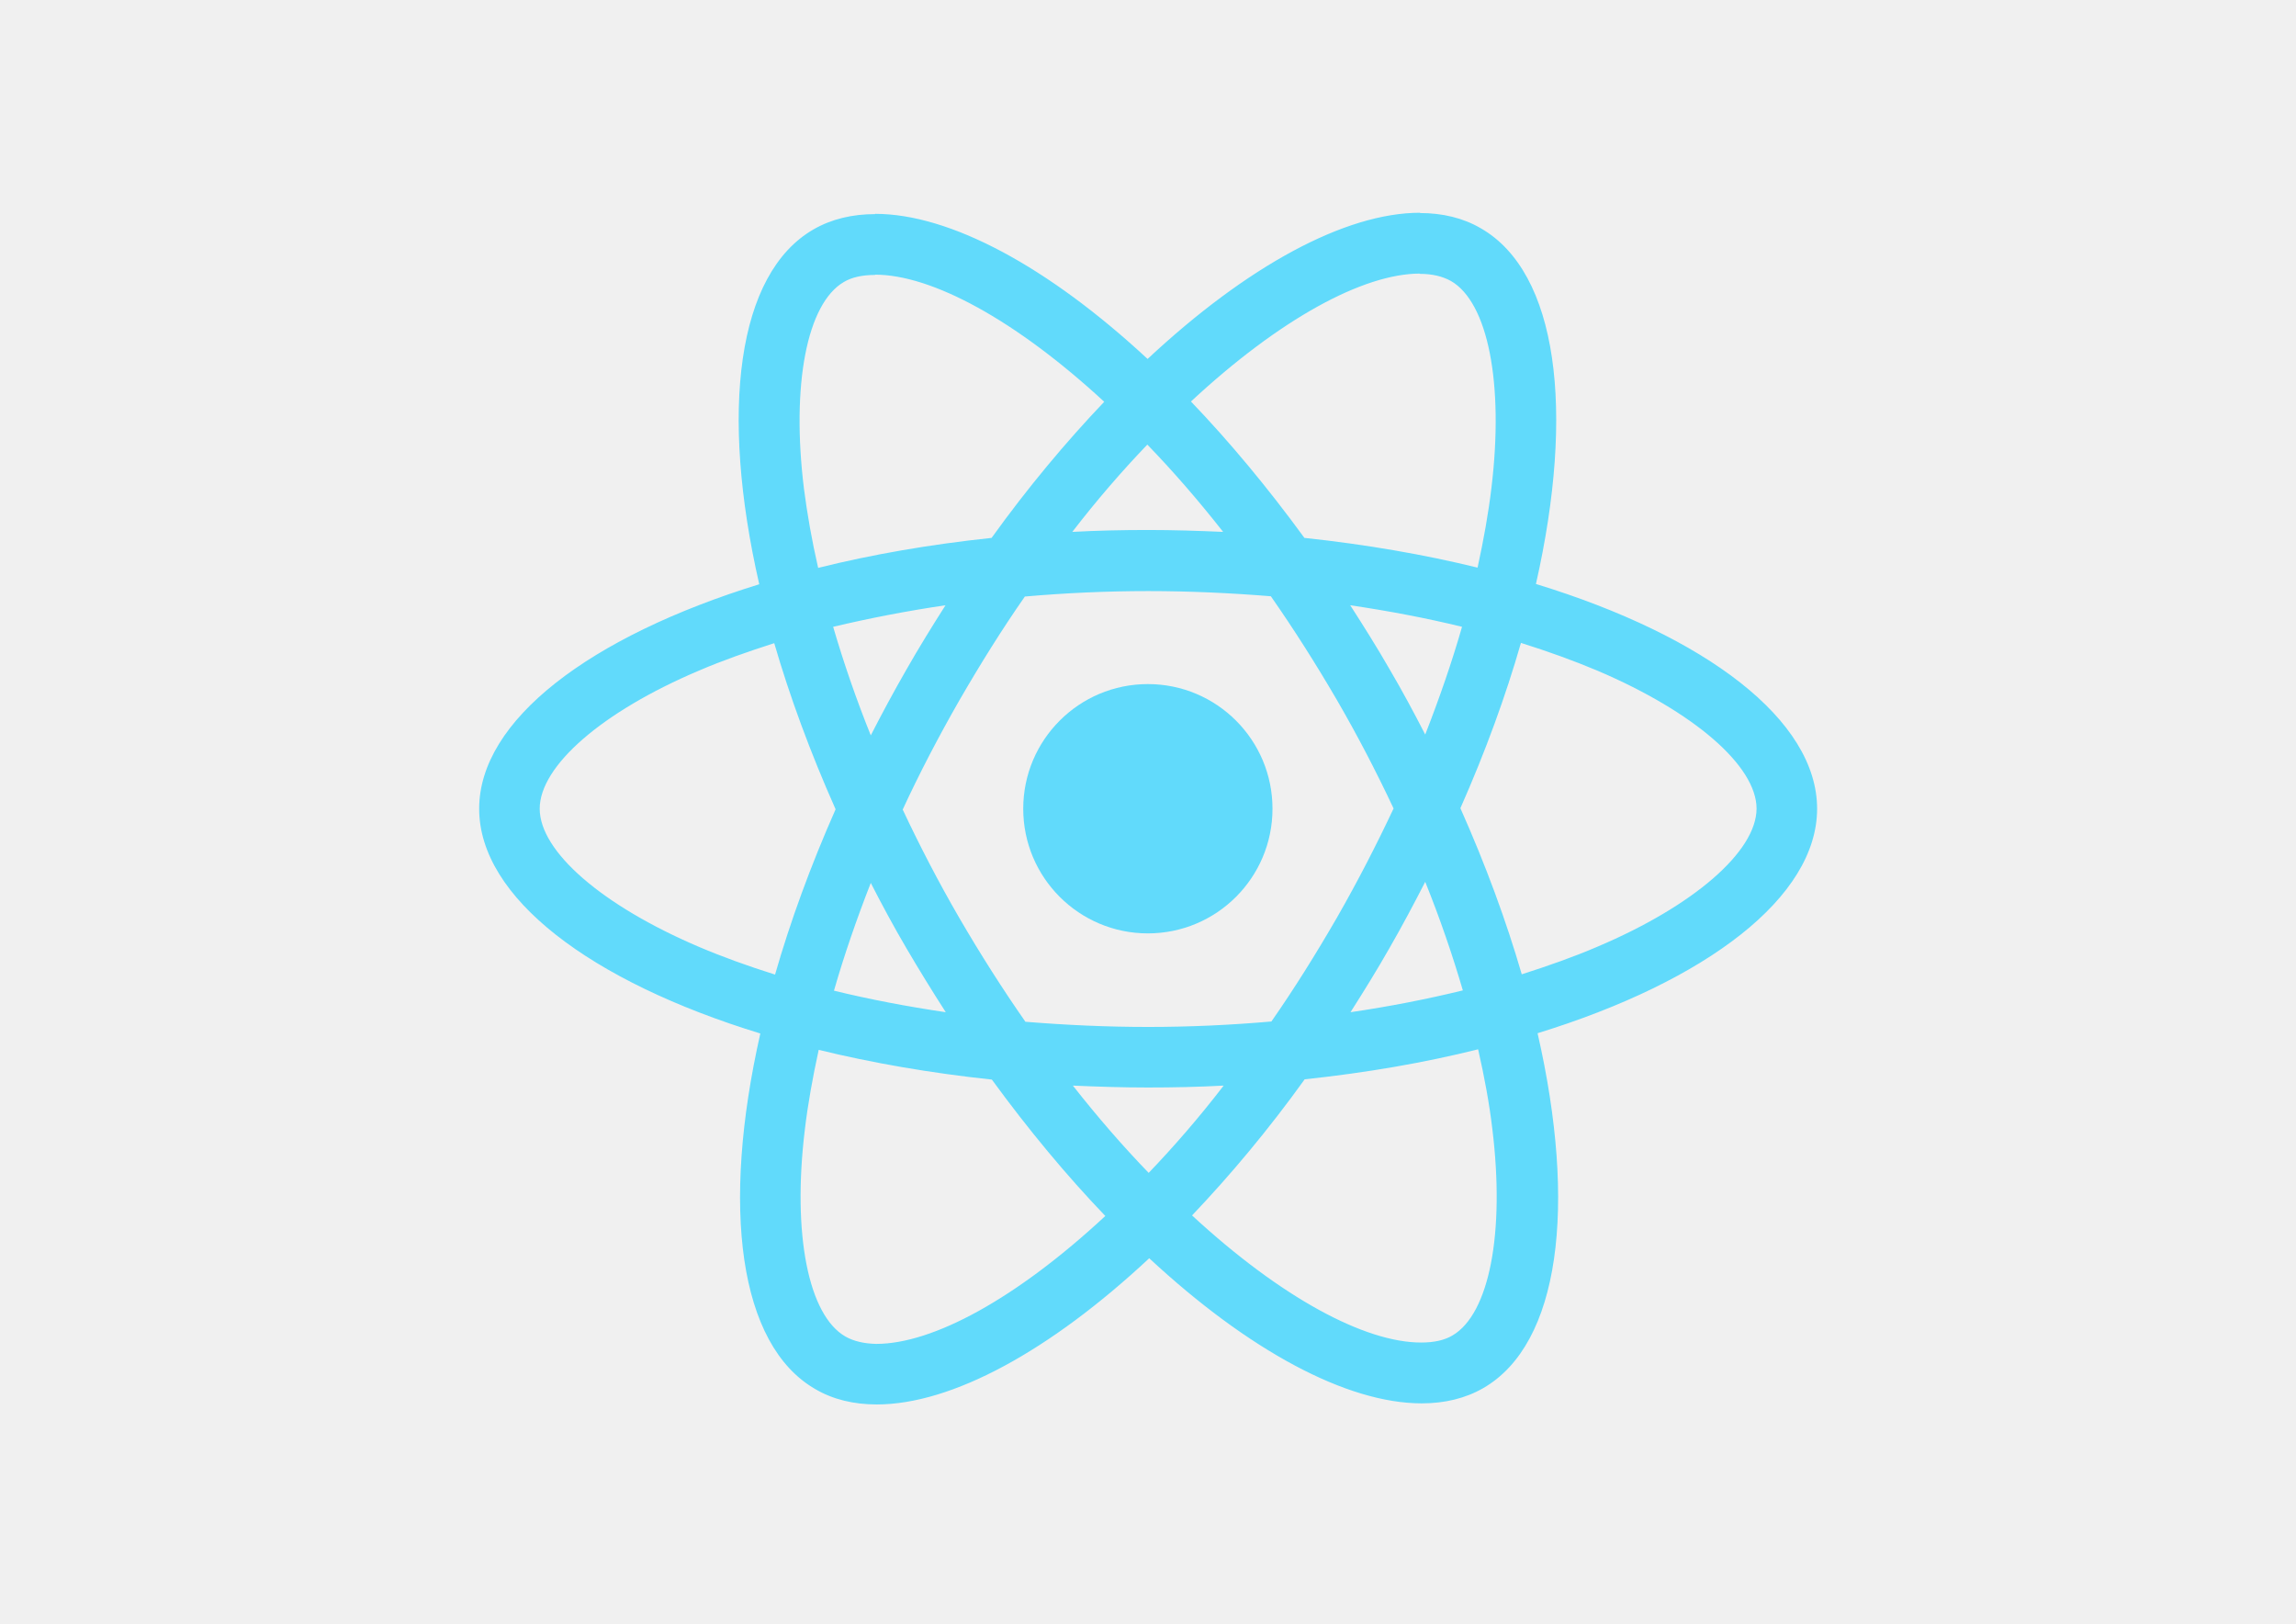
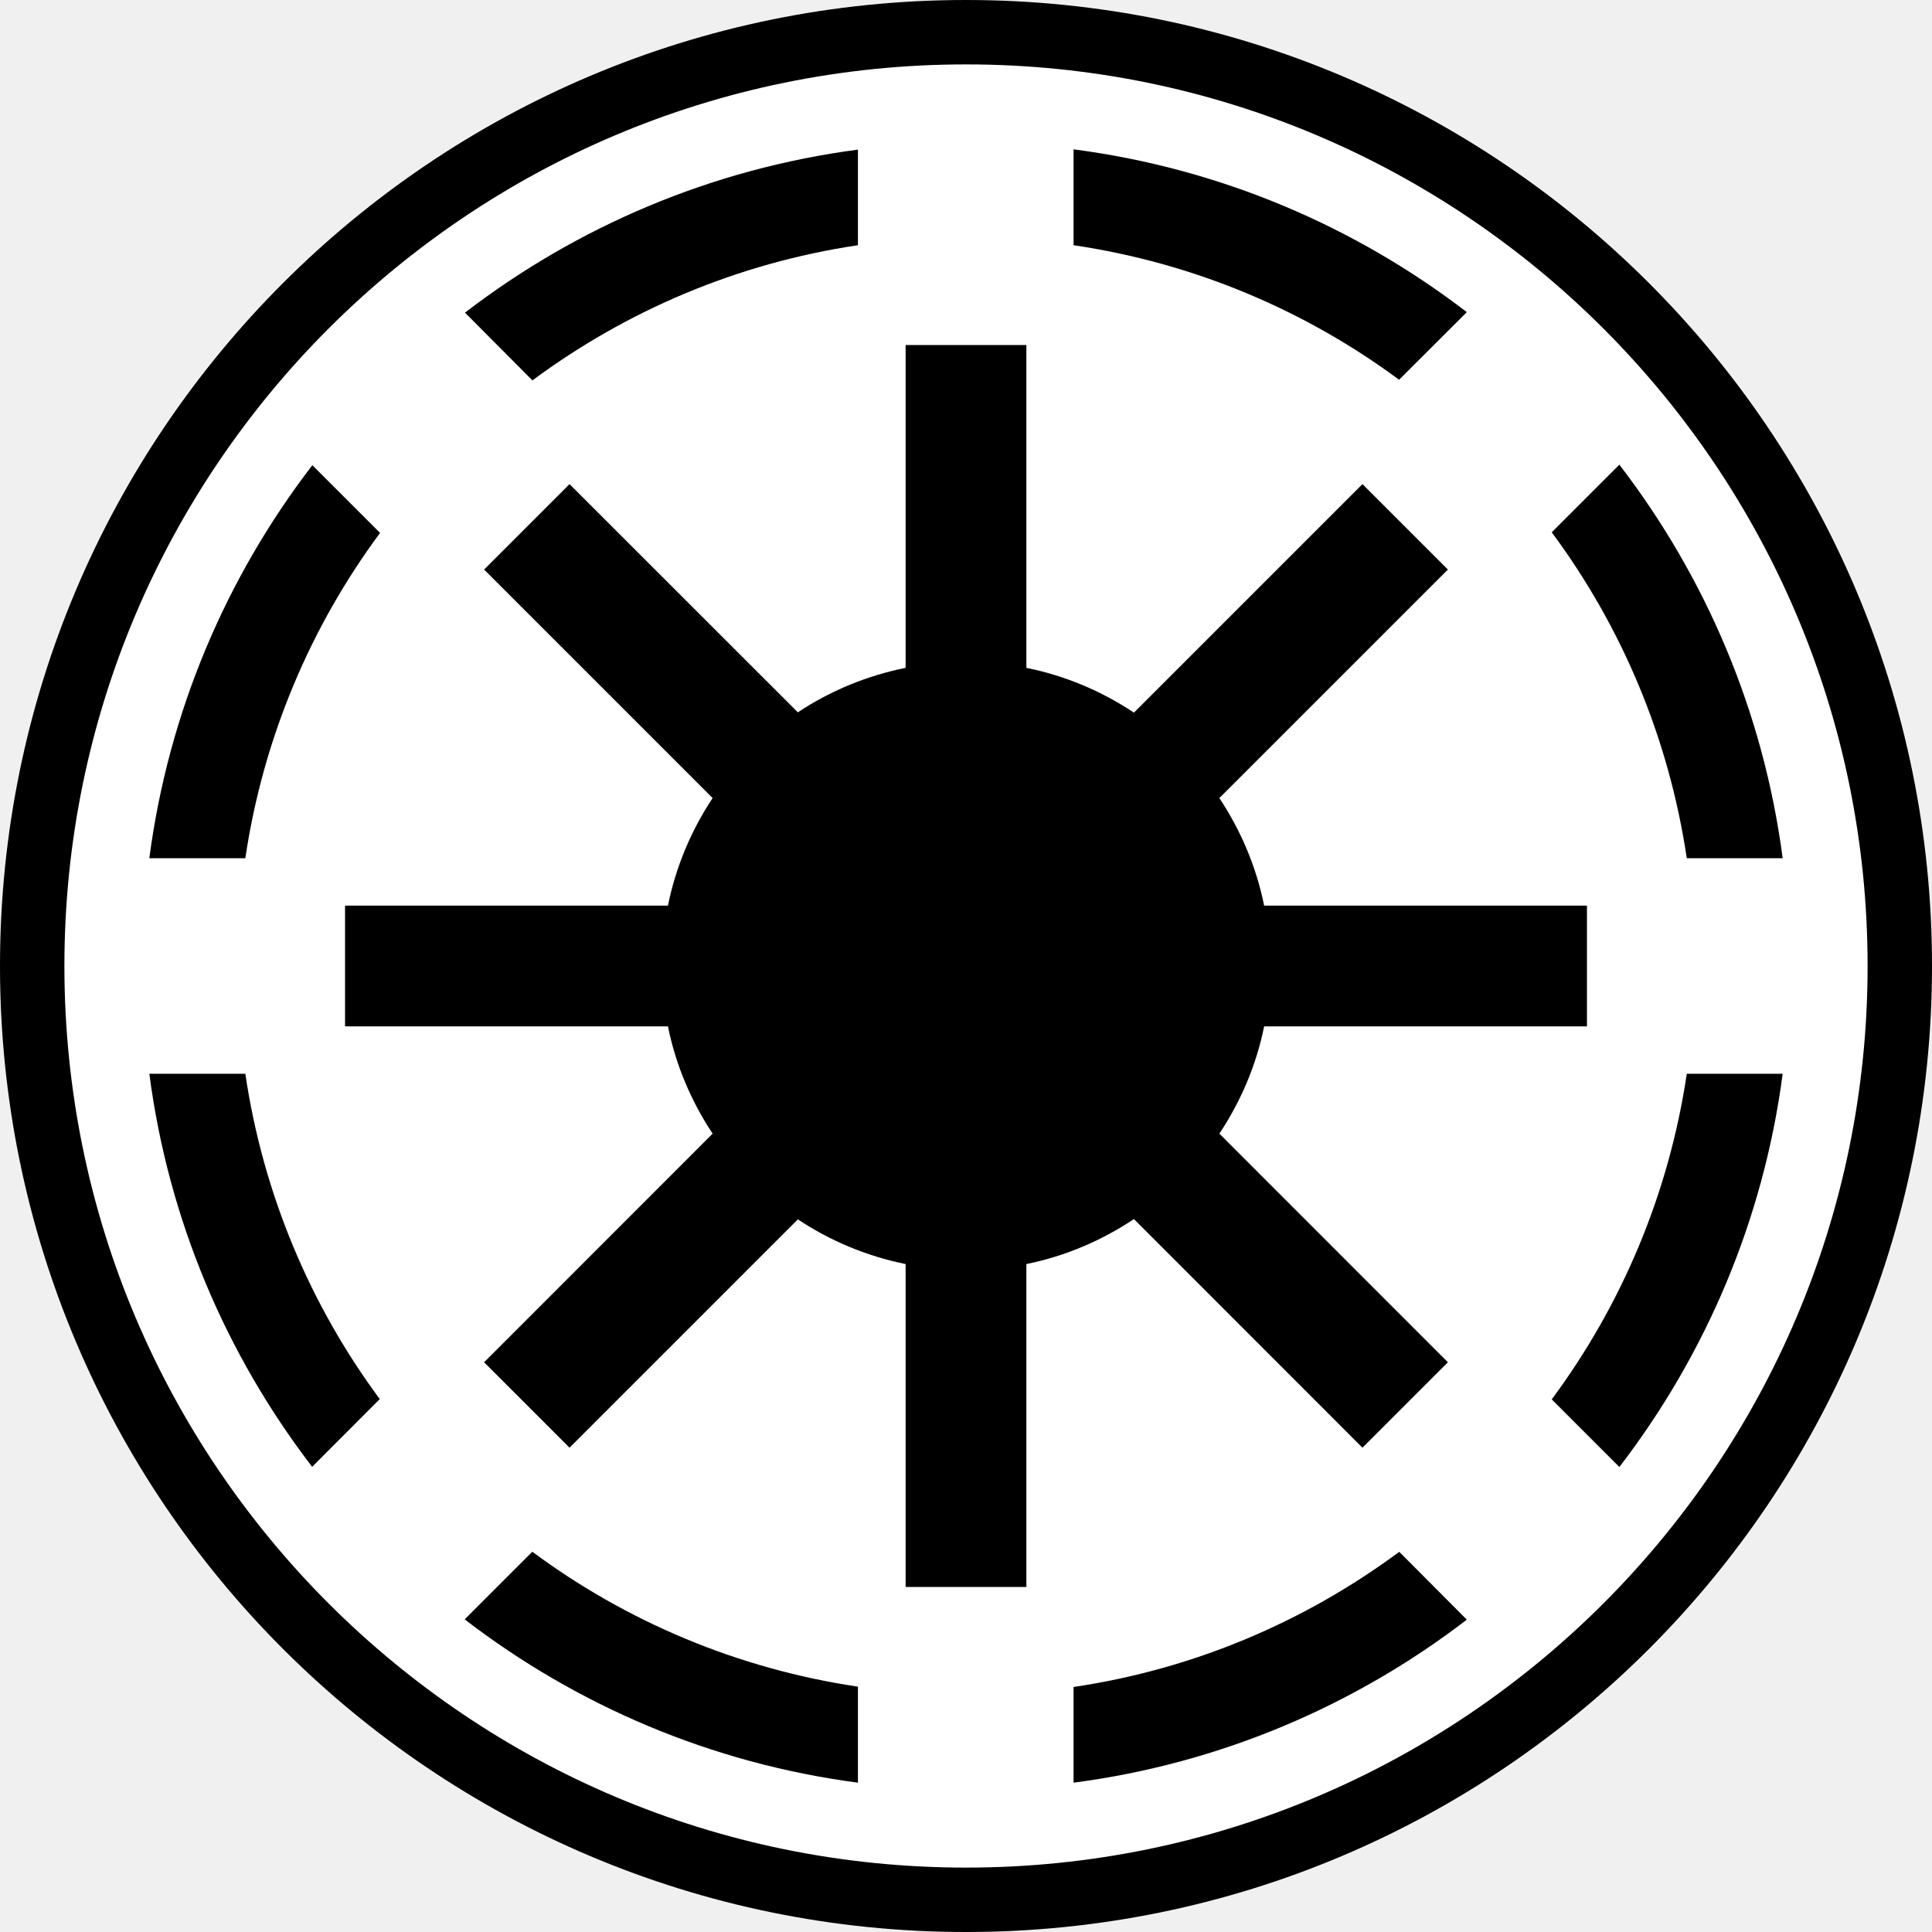
- <svg xmlns="http://www.w3.org/2000/svg" viewBox="0 0 841.9 595.3">
-   <g fill="#61DAFB">
-     <path d="M666.3 296.5c0-32.5-40.7-63.3-103.1-82.4 14.4-63.6 8-114.2-20.2-130.4-6.5-3.8-14.1-5.6-22.4-5.6v22.3c4.6 0 8.3.9 11.4 2.6 13.6 7.8 19.5 37.5 14.9 75.7-1.1 9.4-2.9 19.3-5.1 29.4-19.6-4.8-41-8.5-63.5-10.9-13.5-18.5-27.5-35.3-41.6-50 32.6-30.3 63.2-46.9 84-46.9V78c-27.5 0-63.5 19.6-99.9 53.6-36.4-33.8-72.4-53.2-99.9-53.2v22.3c20.7 0 51.4 16.5 84 46.6-14 14.7-28 31.4-41.3 49.9-22.6 2.4-44 6.1-63.6 11-2.3-10-4-19.7-5.2-29-4.7-38.2 1.1-67.9 14.6-75.8 3-1.8 6.9-2.6 11.5-2.6V78.5c-8.4 0-16 1.8-22.6 5.6-28.1 16.2-34.4 66.7-19.9 130.1-62.2 19.2-102.7 49.9-102.7 82.3 0 32.5 40.7 63.3 103.1 82.4-14.4 63.6-8 114.2 20.2 130.4 6.5 3.8 14.1 5.6 22.5 5.6 27.5 0 63.5-19.6 99.9-53.6 36.4 33.8 72.4 53.2 99.9 53.2 8.4 0 16-1.8 22.6-5.6 28.1-16.2 34.4-66.7 19.9-130.1 62-19.1 102.5-49.9 102.5-82.3zm-130.2-66.7c-3.7 12.9-8.3 26.2-13.5 39.5-4.1-8-8.4-16-13.1-24-4.6-8-9.5-15.8-14.4-23.4 14.2 2.1 27.9 4.7 41 7.9zm-45.8 106.5c-7.8 13.5-15.8 26.3-24.1 38.2-14.9 1.3-30 2-45.2 2-15.1 0-30.2-.7-45-1.9-8.3-11.9-16.4-24.6-24.2-38-7.6-13.1-14.5-26.4-20.8-39.8 6.2-13.4 13.2-26.8 20.7-39.9 7.8-13.5 15.8-26.3 24.1-38.2 14.9-1.3 30-2 45.2-2 15.1 0 30.2.7 45 1.9 8.3 11.9 16.4 24.6 24.2 38 7.6 13.1 14.5 26.4 20.8 39.8-6.3 13.4-13.2 26.8-20.7 39.9zm32.3-13c5.4 13.4 10 26.8 13.8 39.8-13.1 3.2-26.9 5.9-41.2 8 4.9-7.7 9.8-15.6 14.4-23.7 4.6-8 8.9-16.1 13-24.1zM421.2 430c-9.3-9.6-18.6-20.3-27.8-32 9 .4 18.2.7 27.5.7 9.4 0 18.7-.2 27.8-.7-9 11.7-18.3 22.4-27.5 32zm-74.4-58.9c-14.2-2.1-27.9-4.7-41-7.9 3.7-12.9 8.3-26.2 13.5-39.5 4.1 8 8.4 16 13.1 24 4.7 8 9.5 15.8 14.4 23.4zM420.7 163c9.3 9.6 18.6 20.3 27.8 32-9-.4-18.2-.7-27.5-.7-9.4 0-18.7.2-27.8.7 9-11.7 18.3-22.4 27.5-32zm-74 58.9c-4.9 7.7-9.8 15.6-14.4 23.7-4.6 8-8.9 16-13 24-5.4-13.4-10-26.8-13.8-39.8 13.1-3.1 26.9-5.8 41.2-7.9zm-90.5 125.2c-35.4-15.1-58.3-34.9-58.3-50.6 0-15.7 22.9-35.6 58.3-50.6 8.6-3.7 18-7 27.7-10.1 5.7 19.6 13.2 40 22.5 60.9-9.2 20.8-16.6 41.1-22.2 60.6-9.9-3.1-19.3-6.5-28-10.2zM310 490c-13.6-7.8-19.5-37.5-14.9-75.7 1.1-9.4 2.9-19.3 5.1-29.4 19.6 4.8 41 8.5 63.5 10.9 13.5 18.5 27.5 35.3 41.6 50-32.6 30.3-63.2 46.9-84 46.9-4.5-.1-8.3-1-11.3-2.7zm237.2-76.2c4.7 38.2-1.1 67.9-14.6 75.8-3 1.8-6.9 2.6-11.5 2.6-20.7 0-51.4-16.5-84-46.6 14-14.7 28-31.4 41.3-49.9 22.6-2.4 44-6.1 63.6-11 2.3 10.1 4.1 19.8 5.2 29.1zm38.5-66.7c-8.6 3.7-18 7-27.7 10.1-5.7-19.6-13.2-40-22.5-60.9 9.2-20.8 16.6-41.1 22.2-60.6 9.9 3.1 19.3 6.5 28.1 10.2 35.4 15.1 58.3 34.9 58.3 50.6-.1 15.7-23 35.6-58.4 50.6zM320.8 78.4z" />
-     <circle cx="420.9" cy="296.5" r="45.7" />
-     <path d="M520.5 78.1z" />
+ <svg xmlns="http://www.w3.org/2000/svg" version="1.0" width="600" height="600" id="svg3195">
+   <defs id="defs3197" />
+   <g transform="translate(-74.28567,-298.0765)" id="layer1">
+     <g transform="translate(-160,277.1429)" id="g3191">
+       <path d="M 534.286,30.934 C 694.366,30.934 824.286,160.854 824.286,320.934 C 824.286,481.014 694.366,610.934 534.286,610.934 C 374.206,610.934 244.286,481.014 244.286,320.934 C 244.286,160.854 374.206,30.934 534.286,30.934 z " style="fill:#ffffff;fill-opacity:1;stroke:#000000;stroke-width:20;stroke-miterlimit:4;stroke-dasharray:none;stroke-dashoffset:1.8;stroke-opacity:1" id="path2178" />
+       <path d="M 567.692,67.309 L 567.692,97.09 C 605.167,102.632 639.653,117.305 668.786,138.871 L 689.817,117.871 C 655.047,91.189 613.255,73.254 567.692,67.309 z M 500.723,67.402 C 455.186,73.382 413.435,91.354 378.692,118.027 L 399.598,139.027 L 399.692,139.027 C 428.809,117.447 463.261,102.664 500.723,97.09 L 500.723,67.402 z M 515.536,128.09 L 515.536,228.34 C 503.391,230.792 492.039,235.523 482.067,242.152 L 411.161,171.277 L 384.629,197.809 L 455.598,268.777 C 448.987,278.737 444.171,290.06 441.723,302.184 L 341.442,302.184 L 341.442,339.684 L 441.723,339.684 C 444.17,351.801 448.991,363.04 455.598,372.996 L 384.629,443.996 L 411.161,470.527 L 482.067,399.621 C 492.039,406.25 503.391,411.044 515.536,413.496 L 515.536,513.777 L 553.036,513.777 L 553.036,413.496 C 565.192,411.042 576.463,406.167 586.442,399.527 L 657.411,470.527 L 683.942,443.996 L 612.973,372.996 C 619.578,363.042 624.433,351.798 626.879,339.684 L 727.129,339.684 L 727.129,302.184 L 626.879,302.184 C 624.432,290.063 619.582,278.735 612.973,268.777 L 683.942,197.809 L 657.411,171.277 L 586.442,242.246 C 576.463,235.607 565.192,230.794 553.036,228.34 L 553.036,128.09 L 515.536,128.09 z M 737.192,165.246 L 716.192,186.246 C 737.813,215.391 752.556,249.955 758.129,287.465 L 787.911,287.465 C 781.932,241.875 763.928,200.02 737.192,165.246 z M 331.286,165.402 C 304.604,200.143 286.634,241.927 280.661,287.465 L 310.473,287.465 C 316.04,250.016 330.743,215.549 352.317,186.434 L 331.286,165.402 z M 280.661,354.402 C 286.617,399.934 304.557,441.716 331.223,476.465 L 352.223,455.434 C 330.673,426.322 316.024,391.846 310.473,354.402 L 280.661,354.402 z M 758.129,354.402 C 752.553,391.888 737.803,426.381 716.192,455.527 L 737.192,476.527 C 763.901,441.766 781.924,399.965 787.911,354.402 L 758.129,354.402 z M 399.598,502.84 L 378.598,523.84 C 413.351,550.56 455.165,568.569 500.723,574.559 L 500.723,544.746 C 463.245,539.163 428.722,524.445 399.598,502.84 z M 668.786,502.902 C 639.643,524.489 605.183,539.291 567.692,544.84 L 567.692,574.559 C 613.26,568.607 655.047,550.615 689.817,523.934 L 668.879,502.902 L 668.786,502.902 z " style="fill:#000000;fill-opacity:1;stroke:none;stroke-width:3;stroke-miterlimit:4;stroke-dasharray:none;stroke-dashoffset:1.8;stroke-opacity:1" id="path2176" />
+     </g>
  </g>
</svg>
